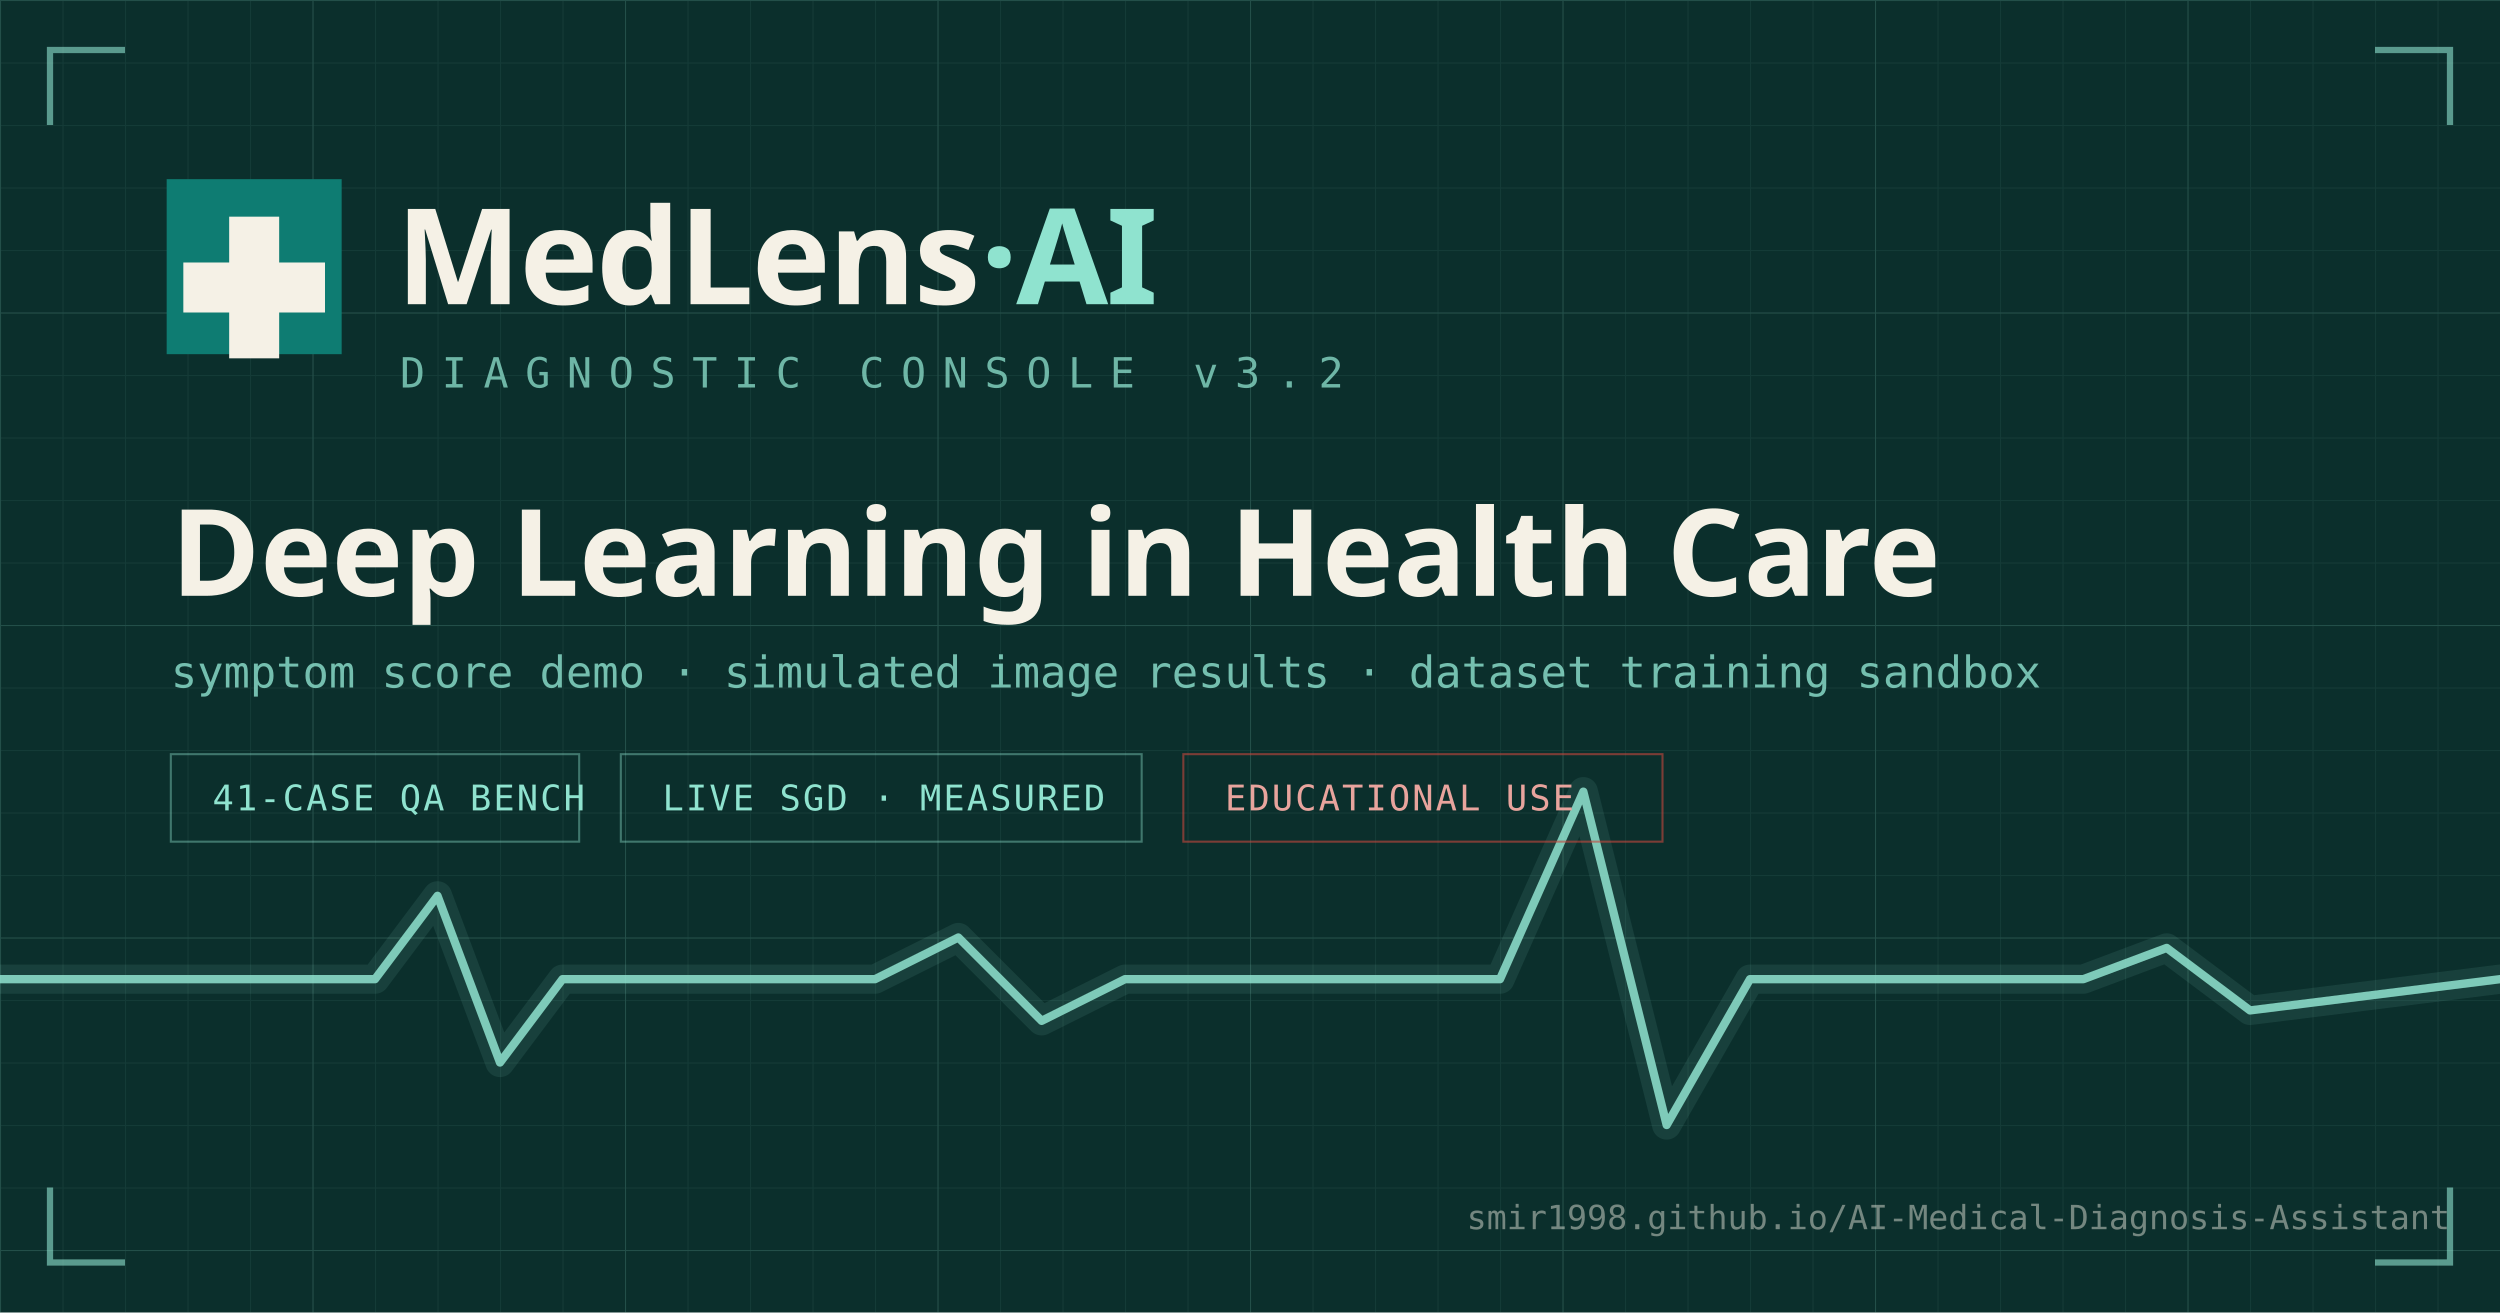
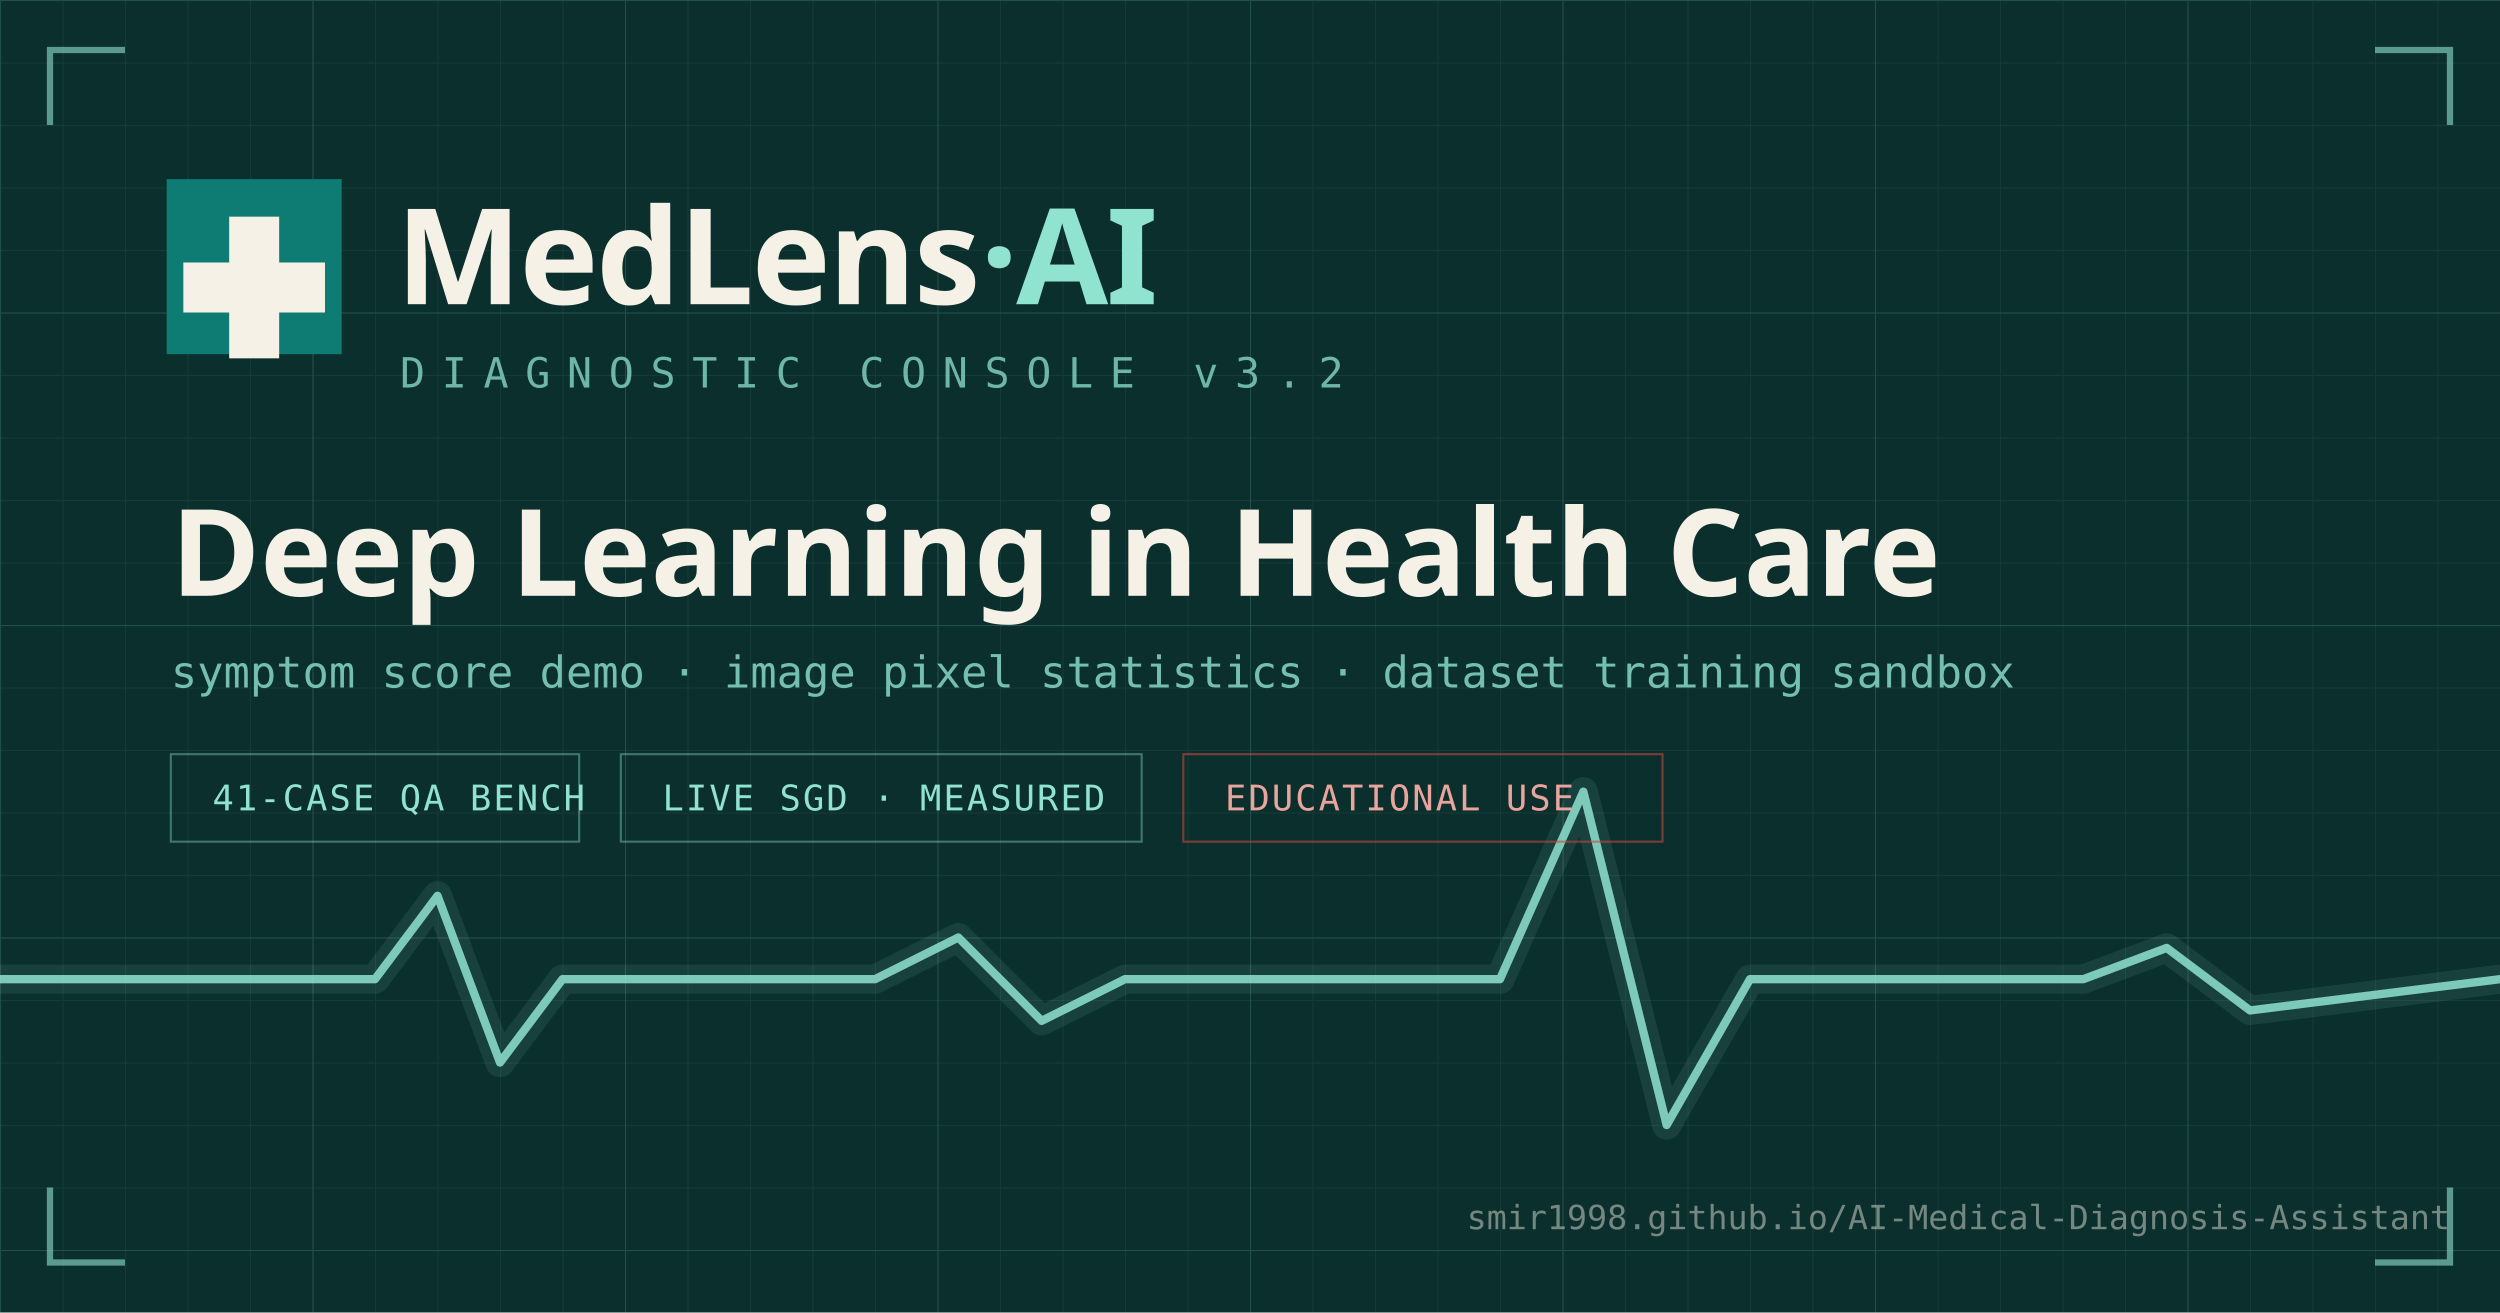
<svg xmlns="http://www.w3.org/2000/svg" width="1200" height="630" viewBox="0 0 1200 630" role="img" aria-label="MedLens AI — diagnostic console, deep learning in health care">
  <defs>
    <pattern id="grid" width="30" height="30" patternUnits="userSpaceOnUse">
      <path d="M30 0H0V30" fill="none" stroke="#8fe3cf" stroke-opacity="0.07" stroke-width="1" />
    </pattern>
    <pattern id="gridBig" width="150" height="150" patternUnits="userSpaceOnUse">
      <path d="M150 0H0V150" fill="none" stroke="#8fe3cf" stroke-opacity="0.12" stroke-width="1" />
    </pattern>
  </defs>
  <rect width="1200" height="630" fill="#0b2f2c" />
  <rect width="1200" height="630" fill="url(#grid)" />
  <rect width="1200" height="630" fill="url(#gridBig)" />
  <path d="M0 470 L140 470 L180 470 L210 430 L240 510 L270 470 L420 470 L460 450 L500 490 L540 470 L680 470 L720 470 L760 380 L800 540 L840 470 L1000 470 L1040 455 L1080 485 L1200 470" fill="none" stroke="#8fe3cf" stroke-width="4" stroke-linecap="round" stroke-linejoin="round" opacity="0.85" />
  <path d="M0 470 L140 470 L180 470 L210 430 L240 510 L270 470 L420 470 L460 450 L500 490 L540 470 L680 470 L720 470 L760 380 L800 540 L840 470 L1000 470 L1040 455 L1080 485 L1200 470" fill="none" stroke="#8fe3cf" stroke-width="14" stroke-linecap="round" stroke-linejoin="round" opacity="0.10" />
  <rect x="80" y="86" width="84" height="84" fill="#0e7c72" />
  <path d="M110 104h24v22h22v24h-22v22h-24v-22H88v-24h22z" fill="#f5f1e6" />
  <text x="190" y="146" font-family="Archivo, 'IBM Plex Sans', sans-serif" font-size="64" font-weight="900" fill="#f5f1e6" letter-spacing="-1">MedLens<tspan fill="#8fe3cf">·AI</tspan>
  </text>
  <text x="192" y="186" font-family="'IBM Plex Mono', monospace" font-size="20" fill="#8fe3cf" opacity="0.75" letter-spacing="8">DIAGNOSTIC CONSOLE v3.2</text>
  <text x="82" y="286" font-family="Archivo, 'IBM Plex Sans', sans-serif" font-size="58" font-weight="800" fill="#f5f1e6">Deep Learning in Health Care</text>
-   <text x="82" y="330" font-family="'IBM Plex Mono', monospace" font-size="21" fill="#8fe3cf" opacity="0.8">symptom score demo · simulated image results · dataset training sandbox</text>
+   <text x="82" y="330" font-family="'IBM Plex Mono', monospace" font-size="21" fill="#8fe3cf" opacity="0.8">symptom score demo · image pixel statistics · dataset training sandbox</text>
  <g font-family="'IBM Plex Mono', monospace" font-size="17" letter-spacing="1">
    <rect x="82" y="362" width="196" height="42" fill="none" stroke="#8fe3cf" stroke-opacity="0.4" />
    <text x="102" y="389" fill="#8fe3cf">41-CASE QA BENCH</text>
    <rect x="298" y="362" width="250" height="42" fill="none" stroke="#8fe3cf" stroke-opacity="0.4" />
    <text x="318" y="389" fill="#8fe3cf">LIVE SGD · MEASURED</text>
    <rect x="568" y="362" width="230" height="42" fill="none" stroke="#c7463c" stroke-opacity="0.6" />
    <text x="588" y="389" fill="#e8a49d">EDUCATIONAL USE</text>
  </g>
  <g stroke="#8fe3cf" stroke-width="3" opacity="0.6" fill="none">
    <path d="M24 60 V24 H60" />
    <path d="M1140 24 H1176 V60" />
    <path d="M1176 570 V606 H1140" />
    <path d="M60 606 H24 V570" />
  </g>
  <text x="1176" y="590" text-anchor="end" font-family="'IBM Plex Mono', monospace" font-size="16" fill="#f5f1e6" opacity="0.45">smir1998.github.io/AI-Medical-Diagnosis-Assistant</text>
</svg>
